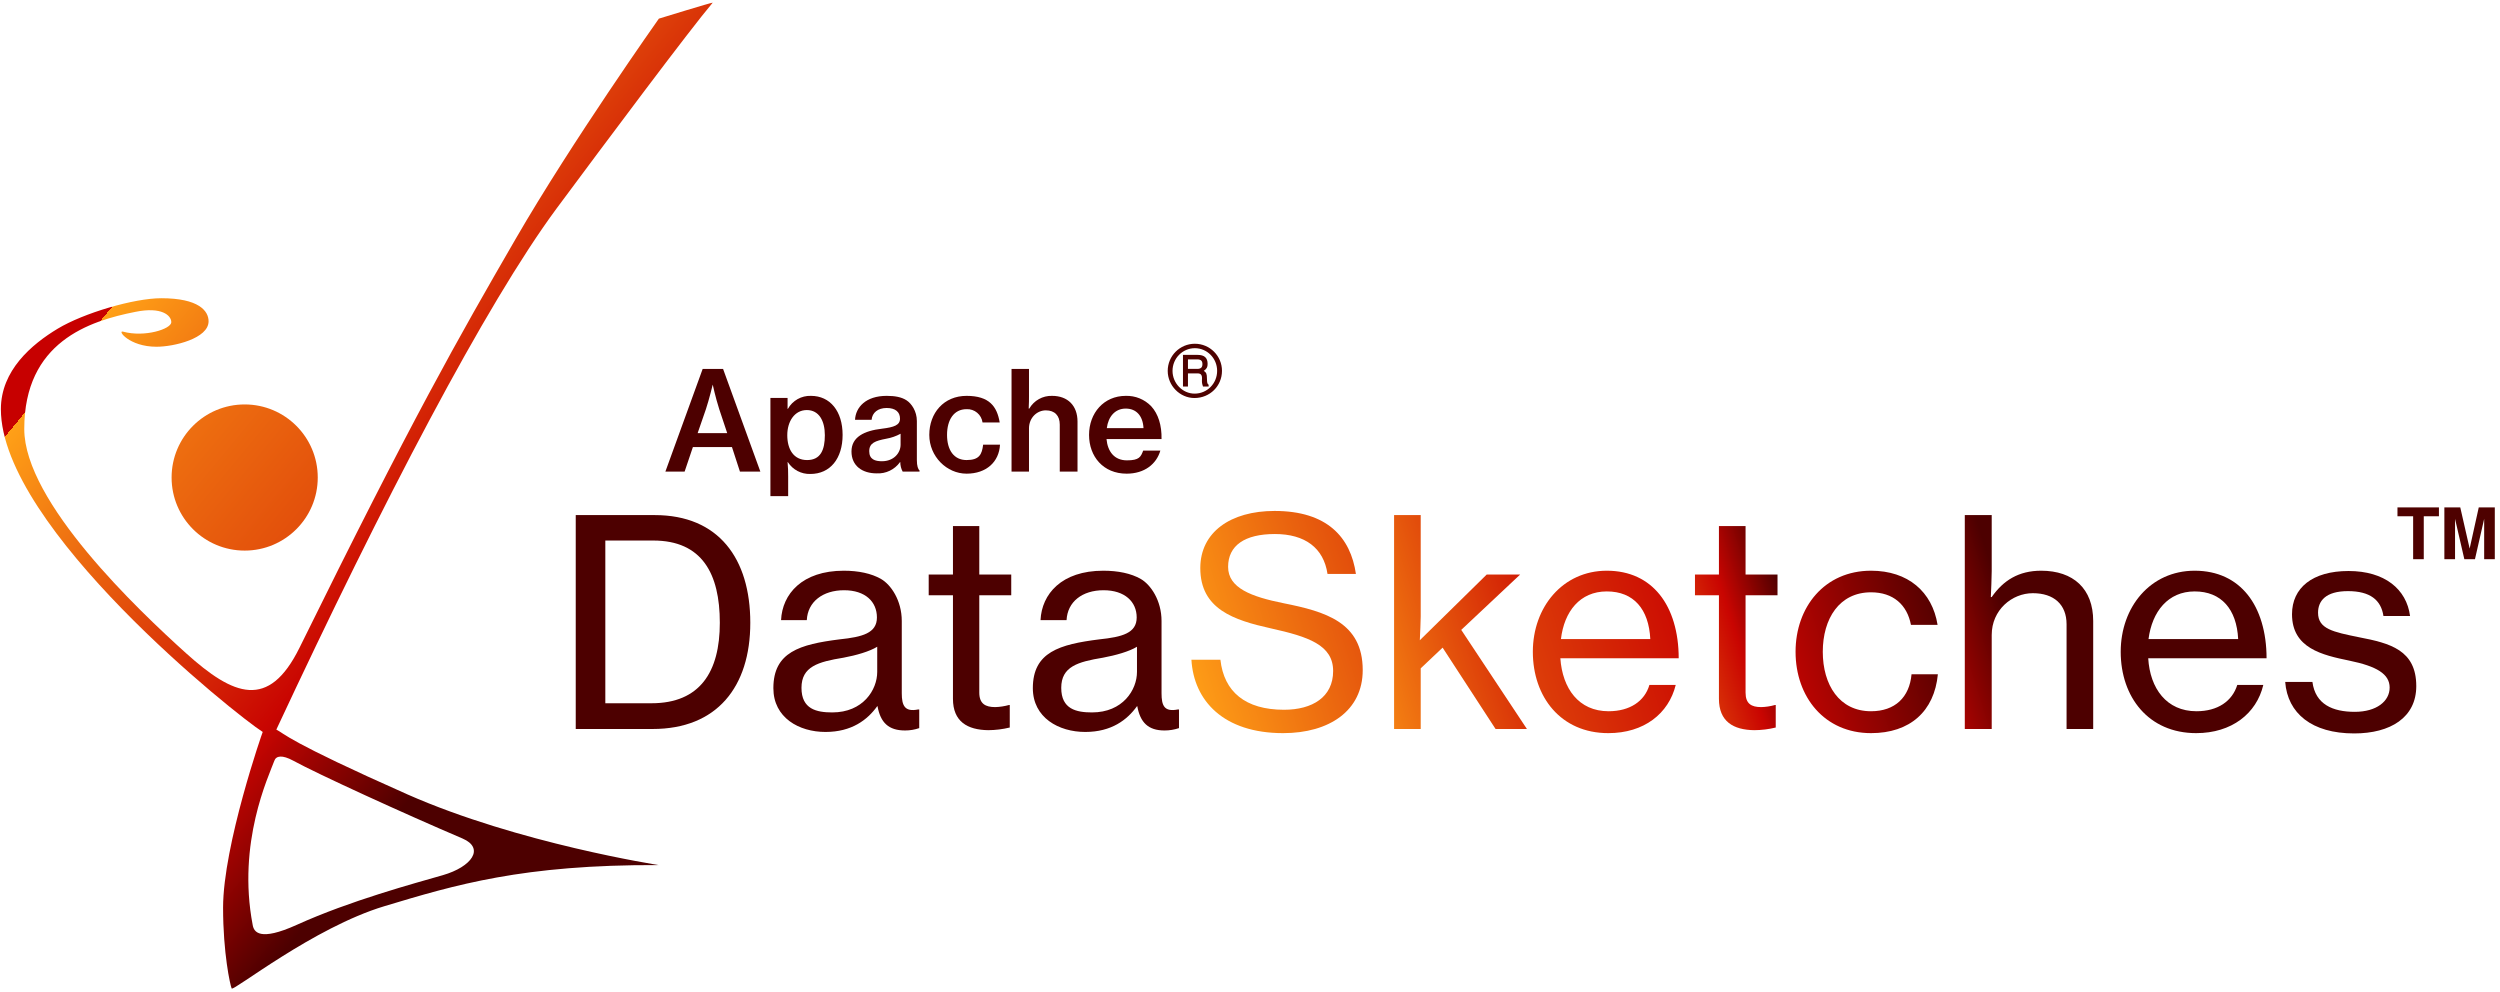
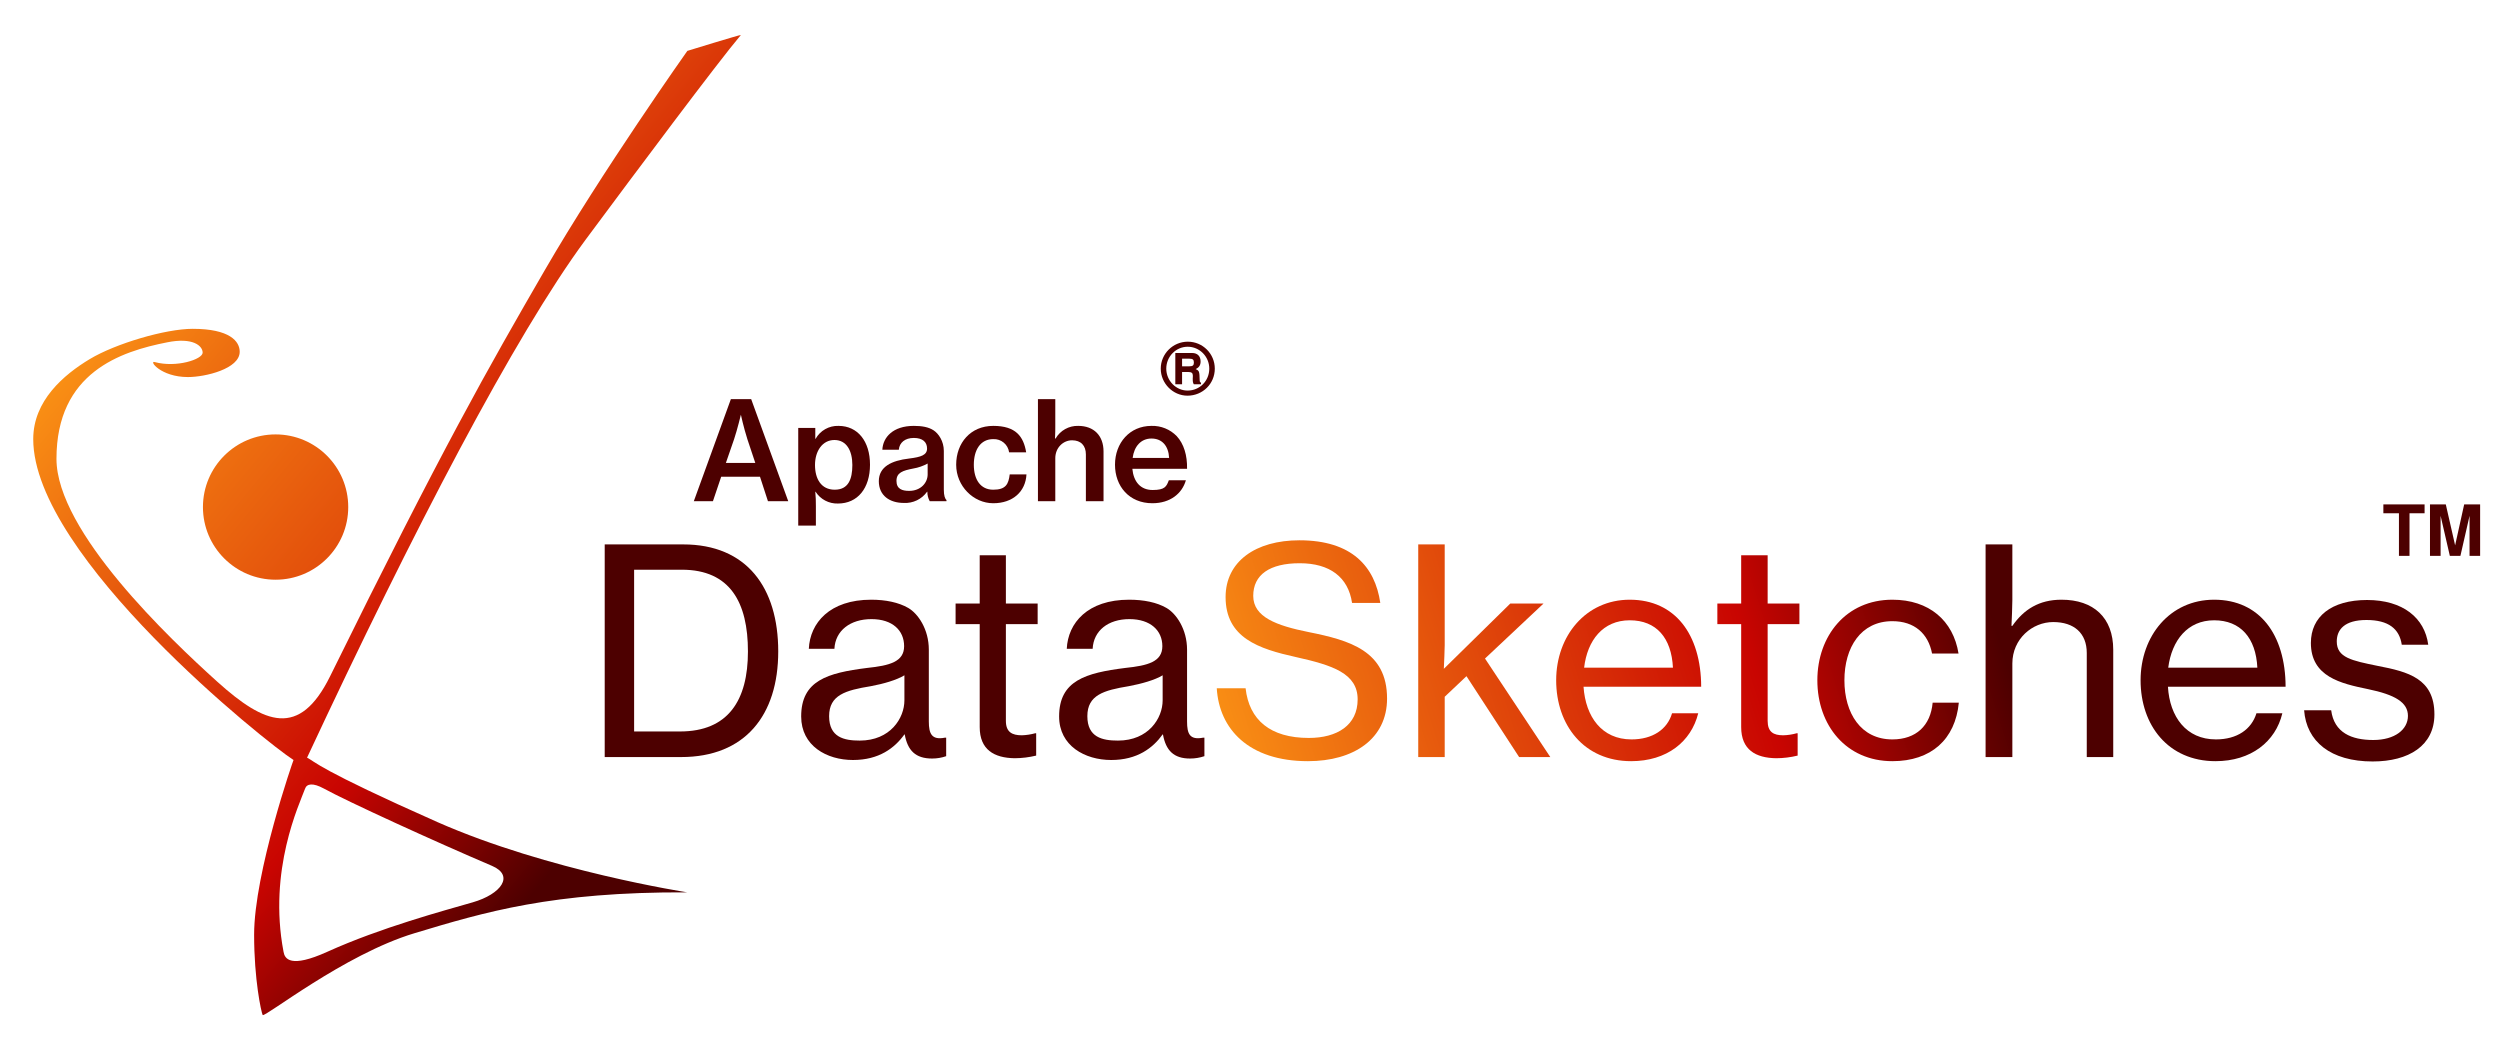
- <svg xmlns="http://www.w3.org/2000/svg" width="845px" height="335px" viewBox="0 0 845 335" version="1.1">
+ <svg xmlns="http://www.w3.org/2000/svg" xmlns:xlink="http://www.w3.org/1999/xlink" id="Layer_1" data-name="Layer 1" width="850" height="357" viewBox="0 0 850 357">
  <defs>
-     <linearGradient x1="-112.024%" y1="-84.332%" x2="285.668%" y2="245.769%" id="linearGradient-1">
-       <stop stop-color="#C70000" offset="0%" />
-       <stop stop-color="#FFA017" offset="0%" />
-       <stop stop-color="#C70000" offset="100%" />
+     <linearGradient id="linear-gradient" x1="13.66" y1="106.04" x2="210.12" y2="269.11" gradientUnits="userSpaceOnUse">
+       <stop offset="0" stop-color="#c70000" />
+       <stop offset="0" stop-color="#ffa017" />
+       <stop offset="1" stop-color="#c70000" />
    </linearGradient>
-     <linearGradient x1="30.603%" y1="17.979%" x2="73.167%" y2="66.916%" id="linearGradient-2">
-       <stop stop-color="#C70000" offset="0%" />
-       <stop stop-color="#FFA017" offset="0%" />
-       <stop stop-color="#C90501" offset="71%" />
-       <stop stop-color="#4D0000" offset="100%" />
+     <linearGradient id="linear-gradient-2" x1="42.07" y1="71.81" x2="238.53" y2="234.89" gradientUnits="userSpaceOnUse">
+       <stop offset="0" stop-color="#c70000" />
+       <stop offset="0" stop-color="#ffa017" />
+       <stop offset="0.71" stop-color="#c90501" />
+       <stop offset="1" stop-color="#4d0000" />
    </linearGradient>
-     <linearGradient x1="-5.836%" y1="73.329%" x2="272.309%" y2="-41.225%" id="linearGradient-3">
-       <stop stop-color="#C70000" offset="0%" />
-       <stop stop-color="#FFA017" offset="0%" />
-       <stop stop-color="#C90501" offset="71%" />
-       <stop stop-color="#4D0000" offset="100%" />
-     </linearGradient>
-     <linearGradient x1="-45.163%" y1="98.617%" x2="187.561%" y2="-20.373%" id="linearGradient-4">
-       <stop stop-color="#C70000" offset="0%" />
-       <stop stop-color="#FFA017" offset="0%" />
-       <stop stop-color="#C90501" offset="71%" />
-       <stop stop-color="#4D0000" offset="100%" />
-     </linearGradient>
-     <linearGradient x1="-199.247%" y1="138.707%" x2="243.928%" y2="-17.996%" id="linearGradient-5">
-       <stop stop-color="#C70000" offset="0%" />
-       <stop stop-color="#FFA017" offset="0%" />
-       <stop stop-color="#C90501" offset="71%" />
-       <stop stop-color="#4D0000" offset="100%" />
-     </linearGradient>
-     <linearGradient x1="-64.067%" y1="140.609%" x2="94.707%" y2="15.928%" id="linearGradient-6">
-       <stop stop-color="#C70000" offset="0%" />
-       <stop stop-color="#FFA017" offset="0%" />
-       <stop stop-color="#C90501" offset="71%" />
-       <stop stop-color="#4D0000" offset="100%" />
-     </linearGradient>
-     <linearGradient x1="-320.946%" y1="185.41%" x2="111.441%" y2="28.707%" id="linearGradient-7">
-       <stop stop-color="#C70000" offset="0%" />
-       <stop stop-color="#FFA017" offset="0%" />
-       <stop stop-color="#C90501" offset="71%" />
-       <stop stop-color="#4D0000" offset="100%" />
-     </linearGradient>
-     <linearGradient x1="-186.906%" y1="175.284%" x2="38.044%" y2="56.293%" id="linearGradient-8">
-       <stop stop-color="#C70000" offset="0%" />
-       <stop stop-color="#FFA017" offset="0%" />
-       <stop stop-color="#C90501" offset="71%" />
-       <stop stop-color="#4D0000" offset="100%" />
-     </linearGradient>
-     <linearGradient x1="-494.49%" y1="243.097%" x2="-51.315%" y2="86.393%" id="linearGradient-9">
-       <stop stop-color="#C70000" offset="0%" />
-       <stop stop-color="#FFA017" offset="0%" />
-       <stop stop-color="#C90501" offset="71%" />
-       <stop stop-color="#4D0000" offset="100%" />
-     </linearGradient>
-     <linearGradient x1="-510.186%" y1="270.729%" x2="-111.958%" y2="114.026%" id="linearGradient-10">
-       <stop stop-color="#C70000" offset="0%" />
-       <stop stop-color="#FFA017" offset="0%" />
-       <stop stop-color="#C90501" offset="71%" />
-       <stop stop-color="#4D0000" offset="100%" />
-     </linearGradient>
+     <linearGradient id="linear-gradient-3" x1="388.26" y1="238.77" x2="659.2" y2="152.74" xlink:href="#linear-gradient-2" />
+     <linearGradient id="linear-gradient-4" x1="393.86" y1="256.4" x2="664.8" y2="170.37" xlink:href="#linear-gradient-2" />
+     <linearGradient id="linear-gradient-5" x1="401.37" y1="280.05" x2="672.31" y2="194.02" xlink:href="#linear-gradient-2" />
+     <linearGradient id="linear-gradient-6" x1="403.2" y1="285.82" x2="674.14" y2="199.79" xlink:href="#linear-gradient-2" />
+     <linearGradient id="linear-gradient-7" x1="409.51" y1="305.69" x2="680.45" y2="219.66" xlink:href="#linear-gradient-2" />
+     <linearGradient id="linear-gradient-8" x1="411.46" y1="311.83" x2="682.4" y2="225.8" xlink:href="#linear-gradient-2" />
+     <linearGradient id="linear-gradient-9" x1="419.57" y1="337.36" x2="690.51" y2="251.33" xlink:href="#linear-gradient-2" />
+     <linearGradient id="linear-gradient-10" x1="424.42" y1="352.63" x2="695.36" y2="266.6" xlink:href="#linear-gradient-2" />
  </defs>
-   <g id="Page-1" stroke="none" stroke-width="1" fill="none" fill-rule="evenodd">
-     <g id="datasketches-HorizontalColor-1" fill-rule="nonzero">
-       <g id="Group">
-         <circle id="Oval" fill="url(#linearGradient-1)" cx="82.7" cy="161.4" r="24.7" />
-         <path d="M188.1,70.5 C204.8,48 233.1,10.1 240.9,0.9 C240.9,0.7 222.7,6.3 222.7,6.3 C222.7,6.3 193.4,47.7 174.2,80.9 C155,114.1 139.4,141.4 101.2,219 C90.8,240 79,235.3 62.9,220.8 C46.8,206.3 8.2,169.7 8.2,145 C8.2,115.6 30.1,108.5 45.8,105.4 C54.6,103.6 57.9,106.6 57.9,108.9 C57.9,111.2 48.9,114.1 41.6,112.1 C39.5,111.5 43.6,117.2 52.9,117.2 C58.8,117.2 70.5,114.4 70.5,108.6 C70.5,105.1 67.2,100.8 54.5,100.8 C45.3,100.8 28.3,105.8 19.5,111.1 C10.7,116.4 0.3,125.2 0.3,138.3 C0.3,178.3 79.9,241.8 88.8,247.4 C88.8,247.2 75.4,285.7 75.4,306.8 C75.4,322.1 77.8,333 78.3,334.1 C78.8,335.2 106,313.5 129.9,306.3 C153.8,299.1 176.7,292.2 222.7,292.4 C222.7,292.4 175.3,285.1 137.7,268.5 C96.9,250.4 96.2,248 93.4,246.6 C129.4,169.5 164.1,103 188.1,70.5 Z M92.7,257.2 C93.3,255.4 95.4,255.1 99.1,257.1 C107.1,261.5 136.6,275 156.3,283.4 C164,286.7 159.4,293 149.7,295.8 C140,298.6 118.4,304.4 100.3,312.6 C87.7,318.3 85.8,315 85.4,312.6 C80.1,284.8 90.8,262.4 92.7,257.2 Z" id="Shape" fill="url(#linearGradient-2)" />
-       </g>
-       <g id="Group" transform="translate(194, 172)">
-         <path d="M0.6,2.1 L27.3,2.1 C48.9,2.1 59.6,16.8 59.6,38.5 C59.6,60.2 48.3,74.4 26.6,74.4 L0.6,74.4 L0.6,2.1 Z M26.2,65.7 C42.6,65.7 49.3,55.1 49.3,38.5 C49.3,21.9 43.3,10.7 26.8,10.7 L10.6,10.7 L10.6,65.7 L26.2,65.7 Z" id="Shape" fill="#4D0000" />
-         <path d="M67.4,60.6 C67.4,48.4 76.3,45.8 89.8,44.1 C97.5,43.3 102.4,42 102.4,36.7 C102.4,31.4 98.5,27.5 91.3,27.5 C84.1,27.5 79,31.4 78.7,37.6 L70,37.6 C70.4,28.8 77.1,20.9 91.2,20.9 C96.1,20.9 100.5,21.8 103.8,23.7 C107.1,25.6 110.8,30.9 110.8,37.9 L110.8,62.3 C110.8,66.5 111.8,68.7 116.3,67.8 L116.7,67.8 L116.7,74.1 C115.157,74.637 113.534,74.908 111.9,74.9 C106.3,74.9 103.6,72.2 102.6,66.7 L102.5,66.7 C99.2,71.3 93.9,75.4 85,75.4 C76.1,75.4 67.4,70.6 67.4,60.6 Z M102.5,55.1 L102.5,46.6 C99.9,48.2 95.4,49.5 91.1,50.3 C82.5,51.7 76.9,53.3 76.9,60.5 C76.9,67.7 82,68.8 87.3,68.8 C97.7,68.8 102.5,61.2 102.5,55.1 Z" id="Shape" fill="#4D0000" />
-         <path d="M119.9,22.2 L128.1,22.2 L128.1,5.8 L137,5.8 L137,22.2 L147.8,22.2 L147.8,29.2 L137,29.2 L137,62.1 C137,65.9 139.1,67 142.4,67 C143.956,66.952 145.5,66.717 147,66.3 L147.3,66.3 L147.3,73.9 C144.91,74.482 142.46,74.784 140,74.8 C133,74.7 128.1,71.9 128.1,64.2 L128.1,29.2 L119.9,29.2 L119.9,22.2 Z" id="Path" fill="#4D0000" />
-         <path d="M155.1,60.6 C155.1,48.4 164.1,45.8 177.6,44.1 C185.3,43.3 190.2,42 190.2,36.7 C190.2,31.4 186.2,27.5 179,27.5 C171.8,27.5 166.8,31.4 166.5,37.6 L157.7,37.6 C158.1,28.8 164.8,20.9 178.9,20.9 C183.9,20.9 188.3,21.8 191.6,23.7 C194.9,25.6 198.6,30.9 198.6,37.9 L198.6,62.3 C198.6,66.5 199.5,68.7 204.1,67.8 L204.5,67.8 L204.5,74.1 C202.922,74.635 201.266,74.906 199.6,74.9 C194.1,74.9 191.4,72.2 190.4,66.7 L190.3,66.7 C187,71.3 181.7,75.4 172.8,75.4 C163.9,75.4 155.1,70.6 155.1,60.6 Z M190.3,55.1 L190.3,46.6 C187.7,48.2 183.1,49.5 178.8,50.3 C170.3,51.7 164.7,53.3 164.7,60.5 C164.7,67.7 169.8,68.8 175.1,68.8 C185.5,68.8 190.3,61.2 190.3,55.1 Z" id="Shape" fill="#4D0000" />
-         <path d="M208.7,51 L218.5,51 C219.7,61.8 226.9,67.9 240,67.9 C249.6,67.9 256.6,63.6 256.6,54.8 C256.6,46 248.2,43.2 235.6,40.4 C223,37.6 211.7,33.9 211.7,20 C211.7,7.9 221.9,0.7 236.8,0.7 C254.6,0.7 262.5,9.6 264.3,22 L254.7,22 C253.4,13.2 247.1,8.5 236.9,8.5 C226.7,8.5 221.1,12.4 221.1,19.6 C221.1,26.8 229,29.7 239.9,31.9 C253.9,34.7 266.6,38.3 266.6,54.5 C266.6,68.2 255.3,75.8 239.7,75.8 C219.5,75.8 209.5,64.8 208.7,51 Z" id="Path" fill="url(#linearGradient-3)" />
-         <path d="M293.6,46.9 L286.2,53.9 L286.2,74.4 L277.2,74.4 L277.2,2.1 L286.2,2.1 L286.2,36.4 C286.2,38.2 286,41.9 285.9,44.4 L308.5,22.2 L319.8,22.2 L299.9,40.9 L322.1,74.4 L311.5,74.4 L293.6,46.9 Z" id="Path" fill="url(#linearGradient-4)" />
-         <path d="M324.1,48.3 C324.1,33.2 334.2,20.9 349.1,20.9 C356.9,20.9 362.9,23.9 367,29 C371.1,34.1 373.4,41.6 373.4,50.5 L333.4,50.5 C334.1,60.7 339.6,68.4 349.7,68.4 C356.9,68.4 361.9,65 363.5,59.5 L372.4,59.5 C370,69.2 361.7,75.8 349.6,75.8 C333.6,75.8 324.1,63.6 324.1,48.3 Z M333.6,44 L363.8,44 C363.3,33.9 358.2,27.9 349.1,27.9 C340,27.9 334.7,34.7 333.6,44 Z" id="Shape" fill="url(#linearGradient-5)" />
-         <path d="M378.9,22.2 L387,22.2 L387,5.8 L396,5.8 L396,22.2 L406.8,22.2 L406.8,29.2 L396,29.2 L396,62.1 C396,65.9 398,67 401.3,67 C402.857,66.96 404.402,66.725 405.9,66.3 L406.2,66.3 L406.2,73.9 C403.811,74.489 401.36,74.791 398.9,74.8 C391.9,74.7 387,71.9 387,64.2 L387,29.2 L378.9,29.2 L378.9,22.2 Z" id="Path" fill="url(#linearGradient-6)" />
-         <path d="M412.9,48.3 C412.9,33.2 422.7,20.9 438.4,20.9 C450.9,20.9 459.1,28 460.9,39.2 L451.9,39.2 C450.6,32.4 445.9,28.2 438.4,28.2 C427.7,28.2 422.1,37.1 422.1,48.3 C422.1,59.5 427.7,68.4 438.4,68.4 C446.5,68.4 451.4,63.7 452.1,55.9 L461,55.9 C459.8,68.4 451.6,75.8 438.4,75.8 C422.7,75.8 412.9,63.6 412.9,48.3 Z" id="Path" fill="url(#linearGradient-7)" />
-         <path d="M478.9,29.8 L479.2,29.8 C483.1,24.2 488.3,20.9 495.9,20.9 C506.8,20.9 513.5,27 513.5,37.9 L513.5,74.4 L504.5,74.4 L504.5,39 C504.5,32.3 500.2,28.5 493.1,28.5 C486,28.5 479.2,34.2 479.2,42.6 L479.2,74.4 L470.1,74.4 L470.1,2.1 L479.2,2.1 L479.2,21 C479.2,23.6 479,27.2 478.9,29.8 Z" id="Path" fill="url(#linearGradient-8)" />
-         <path d="M522.8,48.3 C522.8,33.2 532.8,20.9 547.8,20.9 C555.6,20.9 561.6,23.9 565.7,29 C569.8,34.1 572.1,41.6 572.1,50.5 L532.1,50.5 C532.7,60.7 538.3,68.4 548.4,68.4 C555.6,68.4 560.5,65 562.2,59.5 L571,59.5 C568.7,69.2 560.3,75.8 548.3,75.8 C532.2,75.8 522.8,63.6 522.8,48.3 Z M532.2,44 L562.5,44 C562,33.9 556.8,27.9 547.8,27.9 C538.8,27.9 533.4,34.7 532.2,44 L532.2,44 Z" id="Shape" fill="url(#linearGradient-9)" />
-         <path d="M578.4,58.5 L587.6,58.5 C588.6,66.1 594.5,68.6 601.9,68.6 C609.3,68.6 613.7,65 613.7,60.4 C613.7,55.8 609.3,53.2 600.1,51.3 C590.9,49.4 580.7,47.1 580.7,35.6 C580.7,26.7 587.6,21 599.8,21 C612,21 619.4,27.1 620.6,36.2 L611.6,36.2 C610.8,30.8 607.1,27.8 599.6,27.8 C592.1,27.8 589.5,31.1 589.5,35.1 C589.5,40.6 594.6,41.6 603.4,43.4 C613.8,45.4 622.7,47.7 622.7,59.9 C622.7,70.5 614,75.9 601.7,75.9 C587.4,75.9 579.2,69.1 578.4,58.5 Z" id="Path" fill="url(#linearGradient-10)" />
-       </g>
-       <g id="Group" transform="translate(224, 124)" fill="#4D0000">
-         <path d="M13.5,0.7 L20.4,0.7 L33,35.4 L26.1,35.4 L23.4,27.1 L10.2,27.1 L7.4,35.4 L0.9,35.4 L13.5,0.7 Z M11.8,22.4 L21.8,22.4 L19.1,14.3 C17.8,10.2 16.9,6 16.9,6 L16.9,6 C16.9,6 15.7,11 14.6,14.3 L11.8,22.4 Z" id="Shape" />
-         <path d="M36.4,10.5 L42.2,10.5 L42.2,14.2 L42.3,14.2 C43.871,11.389 46.881,9.69 50.1,9.8 C56.6,9.8 60.8,15 60.8,23 C60.8,31 56.6,36.2 49.9,36.2 C46.839,36.297 43.953,34.778 42.3,32.2 L42.2,32.2 C42.352,33.829 42.418,35.464 42.4,37.1 L42.4,43.7 L36.4,43.7 L36.4,10.5 Z M54.8,23.1 C54.8,18.2 52.8,14.6 48.7,14.6 C44.6,14.6 42.1,18.4 42.1,23.1 C42.1,27.8 44.2,31.5 48.8,31.5 C53.4,31.5 54.8,28 54.8,23.1 L54.8,23.1 Z" id="Shape" />
-         <path d="M80.3,32.2 L80.2,32.2 C78.391,34.735 75.41,36.169 72.3,36 C67.5,36 63.8,33.5 63.8,28.6 C63.8,23.7 68.1,21.6 74.1,20.9 C78.2,20.4 80.2,19.7 80.2,17.5 C80.2,15.3 78.7,13.9 75.7,13.9 C72.7,13.9 70.8,15.5 70.6,17.9 L65,17.9 C65.2,13.7 68.6,9.8 75.7,9.8 C78.5,9.8 80.7,10.2 82.4,11.3 C84.1,12.4 85.9,15 85.9,18.3 L85.9,31.5 C85.9,33.5 86.3,34.6 86.8,35 L86.8,35.4 L81.1,35.4 C80.567,34.418 80.292,33.317 80.3,32.2 Z M80.4,26.3 L80.4,22.6 C78.872,23.434 77.216,24.009 75.5,24.3 C71.9,25 69.8,25.7 69.8,28.5 C69.8,31.3 71.8,31.9 74.1,31.9 C78.1,31.9 80.4,29.1 80.4,26.3 L80.4,26.3 Z" id="Shape" />
-         <path d="M90.1,23 C90.1,15.6 95,9.8 102.7,9.8 C110.4,9.8 113,13.4 113.9,18.8 L108.1,18.8 C107.74,16.126 105.395,14.172 102.7,14.3 C98.4,14.3 96.1,17.9 96.1,23 C96.1,28.1 98.4,31.5 102.7,31.5 C107,31.5 107.9,29.6 108.3,26.3 L114,26.3 C113.7,32.1 109.4,36.1 102.7,36.1 C96,36.1 90.1,30.3 90.1,23 Z" id="Path" />
-         <path d="M123.7,14.1 L123.9,14.1 C125.48,11.36 128.438,9.708 131.6,9.8 C136.9,9.8 140.2,13.1 140.2,18.5 L140.2,35.4 L134.2,35.4 L134.2,19.5 C134.2,16.5 132.5,14.7 129.5,14.7 C126.5,14.7 123.8,17.2 123.8,20.8 L123.8,35.4 L117.9,35.4 L117.9,0.7 L123.8,0.7 L123.8,10 C123.8,10.7 123.8,12.6 123.7,14.1 Z" id="Path" />
-         <path d="M144.1,23 C144.1,15.6 149.1,9.8 156.5,9.8 C159.731,9.706 162.853,10.976 165.1,13.3 C167.5,15.9 168.7,19.8 168.6,24.4 L150,24.4 C150.4,28.7 152.7,31.6 156.9,31.6 C161.1,31.6 161.6,30.4 162.4,28.3 L168.2,28.3 C166.9,32.8 162.9,36.1 156.8,36.1 C148.9,36.1 144.1,30.3 144.1,23 Z M150.1,20.7 L162.5,20.7 C162.3,16.6 160.1,14.1 156.5,14.1 C152.9,14.1 150.6,16.8 150.1,20.7 Z" id="Shape" />
-       </g>
+   <g id="Page-1">
+     <g id="Man">
+       <circle cx="93.7" cy="172.4" r="24.7" fill="url(#linear-gradient)" />
+       <path d="M199.1,81.5c16.7-22.5,45-60.4,52.8-69.6,0-.2-18.2,5.4-18.2,5.4s-29.3,41.4-48.5,74.6-34.8,60.5-73,138.1c-10.4,21-22.2,16.3-38.3,1.8S19.2,180.7,19.2,156c0-29.4,21.9-36.5,37.6-39.6,8.8-1.8,12.1,1.2,12.1,3.5s-9,5.2-16.3,3.2c-2.1-.6,2,5.1,11.3,5.1,5.9,0,17.6-2.8,17.6-8.6,0-3.5-3.3-7.8-16-7.8-9.2,0-26.2,5-35,10.3s-19.2,14.1-19.2,27.2c0,40,79.6,103.5,88.5,109.1,0-.2-13.4,38.3-13.4,59.4,0,15.3,2.4,26.2,2.9,27.3s27.7-20.6,51.6-27.8,46.8-14.1,92.8-13.9c0,0-47.4-7.3-85-23.9-40.8-18.1-41.5-20.5-44.3-21.9C140.4,180.5,175.1,114,199.1,81.5ZM103.7,268.2c.6-1.8,2.7-2.1,6.4-.1,8,4.4,37.5,17.9,57.2,26.3,7.7,3.3,3.1,9.6-6.6,12.4s-31.3,8.6-49.4,16.8c-12.6,5.7-14.5,2.4-14.9,0C91.1,295.8,101.8,273.4,103.7,268.2Z" fill="url(#linear-gradient-2)" />
    </g>
-     <text id="TM" font-family="Helvetica-Bold, Helvetica" font-size="24" font-weight="bold" fill="#4E0100">
+     <g id="DataSketches">
+       <path d="M205.6,185.1h26.7c21.6,0,32.3,14.7,32.3,36.4s-11.3,35.9-33,35.9h-26Zm25.6,63.6c16.4,0,23.1-10.6,23.1-27.2s-6-27.8-22.5-27.8H215.6v55Z" fill="#4d0000" />
+       <path d="M272.4,243.6c0-12.2,8.9-14.8,22.4-16.5,7.7-.8,12.6-2.1,12.6-7.4s-3.9-9.2-11.1-9.2-12.3,3.9-12.6,10.1H275c.4-8.8,7.1-16.7,21.2-16.7,4.9,0,9.3.9,12.6,2.8s7,7.2,7,14.2v24.4c0,4.2,1,6.4,5.5,5.5h.4v6.3a14.4,14.4,0,0,1-4.8.8c-5.6,0-8.3-2.7-9.3-8.2h-.1c-3.3,4.6-8.6,8.7-17.5,8.7S272.4,253.6,272.4,243.6Zm35.1-5.5v-8.5c-2.6,1.6-7.1,2.9-11.4,3.7-8.6,1.4-14.2,3-14.2,10.2s5.1,8.3,10.4,8.3C302.7,251.8,307.5,244.2,307.5,238.1Z" fill="#4d0000" />
+       <path d="M324.9,205.2h8.2V188.8H342v16.4h10.8v7H342v32.9c0,3.8,2.1,4.9,5.4,4.9a19.4,19.4,0,0,0,4.6-.7h.3v7.6a31.7,31.7,0,0,1-7.3.9c-7-.1-11.9-2.9-11.9-10.6v-35h-8.2Z" fill="#4d0000" />
+       <path d="M360.1,243.6c0-12.2,9-14.8,22.5-16.5,7.7-.8,12.6-2.1,12.6-7.4s-4-9.2-11.2-9.2-12.2,3.9-12.5,10.1h-8.8c.4-8.8,7.1-16.7,21.2-16.7,5,0,9.4.9,12.7,2.8s7,7.2,7,14.2v24.4c0,4.2.9,6.4,5.5,5.5h.4v6.3a15.1,15.1,0,0,1-4.9.8c-5.5,0-8.2-2.7-9.2-8.2h-.1c-3.3,4.6-8.6,8.7-17.5,8.7S360.1,253.6,360.1,243.6Zm35.2-5.5v-8.5c-2.6,1.6-7.2,2.9-11.5,3.7-8.5,1.4-14.1,3-14.1,10.2s5.1,8.3,10.4,8.3C390.5,251.8,395.3,244.2,395.3,238.1Z" fill="#4d0000" />
+       <path d="M413.7,234h9.8c1.2,10.8,8.4,16.9,21.5,16.9,9.6,0,16.6-4.3,16.6-13.1s-8.4-11.6-21-14.4-23.9-6.5-23.9-20.4c0-12.1,10.2-19.3,25.1-19.3,17.8,0,25.7,8.9,27.5,21.3h-9.6c-1.3-8.8-7.6-13.5-17.8-13.5s-15.8,3.9-15.8,11.1,7.9,10.1,18.8,12.3c14,2.8,26.7,6.4,26.7,22.6,0,13.7-11.3,21.3-26.9,21.3C424.5,258.8,414.5,247.8,413.7,234Z" fill="url(#linear-gradient-3)" />
+       <path d="M498.6,229.9l-7.4,7v20.5h-9V185.1h9v34.3c0,1.8-.2,5.5-.3,8l22.6-22.2h11.3l-19.9,18.7,22.2,33.5H516.5Z" fill="url(#linear-gradient-4)" />
+       <path d="M529.1,231.3c0-15.1,10.1-27.4,25-27.4,7.8,0,13.8,3,17.9,8.1s6.4,12.6,6.4,21.5h-40c.7,10.2,6.2,17.9,16.3,17.9,7.2,0,12.2-3.4,13.8-8.9h8.9c-2.4,9.7-10.7,16.3-22.8,16.3C538.6,258.8,529.1,246.6,529.1,231.3Zm9.5-4.3h30.2c-.5-10.1-5.6-16.1-14.7-16.1S539.7,217.7,538.6,227Z" fill="url(#linear-gradient-5)" />
+       <path d="M583.9,205.2H592V188.8h9v16.4h10.8v7H601v32.9c0,3.8,2,4.9,5.3,4.9a18.6,18.6,0,0,0,4.6-.7h.3v7.6a31,31,0,0,1-7.3.9c-7-.1-11.9-2.9-11.9-10.6v-35h-8.1Z" fill="url(#linear-gradient-6)" />
+       <path d="M617.9,231.3c0-15.1,9.8-27.4,25.5-27.4,12.5,0,20.7,7.1,22.5,18.3h-9c-1.3-6.8-6-11-13.5-11-10.7,0-16.3,8.9-16.3,20.1s5.6,20.1,16.3,20.1c8.1,0,13-4.7,13.7-12.5H666c-1.2,12.5-9.4,19.9-22.6,19.9C627.7,258.8,617.9,246.6,617.9,231.3Z" fill="url(#linear-gradient-7)" />
+       <path d="M683.9,212.8h.3c3.9-5.6,9.1-8.9,16.7-8.9,10.9,0,17.6,6.1,17.6,17v36.5h-9V222c0-6.7-4.3-10.5-11.4-10.5s-13.9,5.7-13.9,14.1v31.8h-9.1V185.1h9.1V204C684.2,206.6,684,210.2,683.9,212.8Z" fill="url(#linear-gradient-8)" />
+       <path d="M727.8,231.3c0-15.1,10-27.4,25-27.4,7.8,0,13.8,3,17.9,8.1s6.4,12.6,6.4,21.5h-40c.6,10.2,6.2,17.9,16.3,17.9,7.2,0,12.1-3.4,13.8-8.9H776c-2.3,9.7-10.7,16.3-22.7,16.3C737.2,258.8,727.8,246.6,727.8,231.3Zm9.4-4.3h30.3c-.5-10.1-5.7-16.1-14.7-16.1S738.4,217.7,737.2,227Z" fill="url(#linear-gradient-9)" />
+       <path d="M783.4,241.5h9.2c1,7.6,6.9,10.1,14.3,10.1s11.8-3.6,11.8-8.2-4.4-7.2-13.6-9.1-19.4-4.2-19.4-15.7c0-8.9,6.9-14.6,19.1-14.6s19.6,6.1,20.8,15.2h-9c-.8-5.4-4.5-8.4-12-8.4s-10.1,3.3-10.1,7.3c0,5.5,5.1,6.5,13.9,8.3,10.4,2,19.3,4.3,19.3,16.5,0,10.6-8.7,16-21,16C792.4,258.9,784.2,252.1,783.4,241.5Z" fill="url(#linear-gradient-10)" />
+     </g>
+     <g id="Apache">
+       <path d="M248.5,135.7h6.9L268,170.4h-6.9l-2.7-8.3H245.2l-2.8,8.3h-6.5Zm-1.7,21.7h10l-2.7-8.1c-1.3-4.1-2.2-8.3-2.2-8.3h0s-1.2,5-2.3,8.3Z" fill="#4d0000" />
+       <path d="M271.4,145.5h5.8v3.7h.1a8.6,8.6,0,0,1,7.8-4.4c6.5,0,10.7,5.2,10.7,13.2s-4.2,13.2-10.9,13.2a8.7,8.7,0,0,1-7.6-4h-.1a47.2,47.2,0,0,1,.2,4.9v6.6h-6Zm18.4,12.6c0-4.9-2-8.5-6.1-8.5s-6.6,3.8-6.6,8.5,2.1,8.4,6.7,8.4S289.8,163,289.8,158.1Z" fill="#4d0000" />
+       <path d="M315.3,167.2h-.1a9.1,9.1,0,0,1-7.9,3.8c-4.8,0-8.5-2.5-8.5-7.4s4.3-7,10.3-7.7c4.1-.5,6.1-1.2,6.1-3.4s-1.5-3.6-4.5-3.6-4.9,1.6-5.1,4H300c.2-4.2,3.6-8.1,10.7-8.1,2.8,0,5,.4,6.7,1.5s3.5,3.7,3.5,7v13.2c0,2,.4,3.1.9,3.5v.4h-5.7A6.6,6.6,0,0,1,315.3,167.2Zm.1-5.9v-3.7a15.7,15.7,0,0,1-4.9,1.7c-3.6.7-5.7,1.4-5.7,4.2s2,3.4,4.3,3.4C313.1,166.9,315.4,164.1,315.4,161.3Z" fill="#4d0000" />
+       <path d="M325.1,158c0-7.4,4.9-13.2,12.6-13.2s10.3,3.6,11.2,9h-5.8a5.2,5.2,0,0,0-5.4-4.5c-4.3,0-6.6,3.6-6.6,8.7s2.3,8.5,6.6,8.5,5.2-1.9,5.6-5.2H349c-.3,5.8-4.6,9.8-11.3,9.8S325.1,165.3,325.1,158Z" fill="#4d0000" />
+       <path d="M358.7,149.1h.2a8.6,8.6,0,0,1,7.7-4.3c5.3,0,8.6,3.3,8.6,8.7v16.9h-6V154.5c0-3-1.7-4.8-4.7-4.8s-5.7,2.5-5.7,6.1v14.6h-5.9V135.7h5.9V145C358.8,145.7,358.8,147.6,358.7,149.1Z" fill="#4d0000" />
+       <path d="M379.1,158c0-7.4,5-13.2,12.4-13.2a11.5,11.5,0,0,1,8.6,3.5c2.4,2.6,3.6,6.5,3.5,11.1H385c.4,4.3,2.7,7.2,6.9,7.2s4.7-1.2,5.5-3.3h5.8c-1.3,4.5-5.3,7.8-11.4,7.8C383.9,171.1,379.1,165.3,379.1,158Zm6-2.3h12.4c-.2-4.1-2.4-6.6-6-6.6S385.6,151.8,385.1,155.7Z" fill="#4d0000" />
+     </g>
+     <text id="TM" font-family="Helvetica-Bold, Helvetica" font-size="24" font-weight="bold" fill="#4D0000">
      <tspan x="810" y="189">TM</tspan>
    </text>
-     <text id="®" font-family="Helvetica" font-size="24" font-weight="normal" fill="#4E0100">
+     <text id="®" font-family="Helvetica" font-size="24" font-weight="bold" fill="#4D0000">
      <tspan x="395" y="134">®</tspan>
    </text>
  </g>
</svg>
